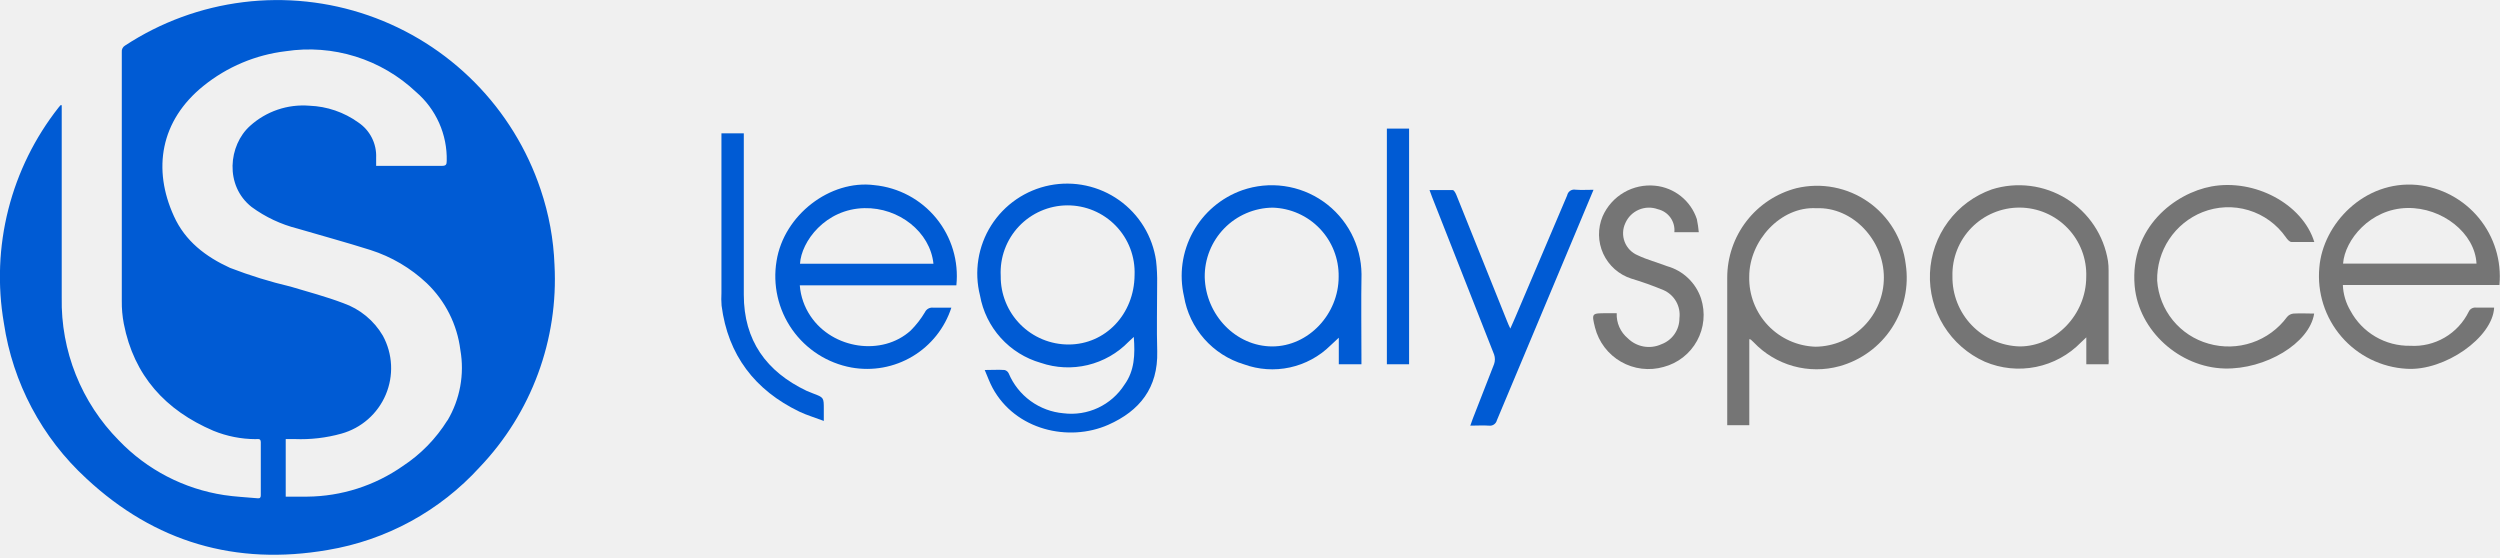
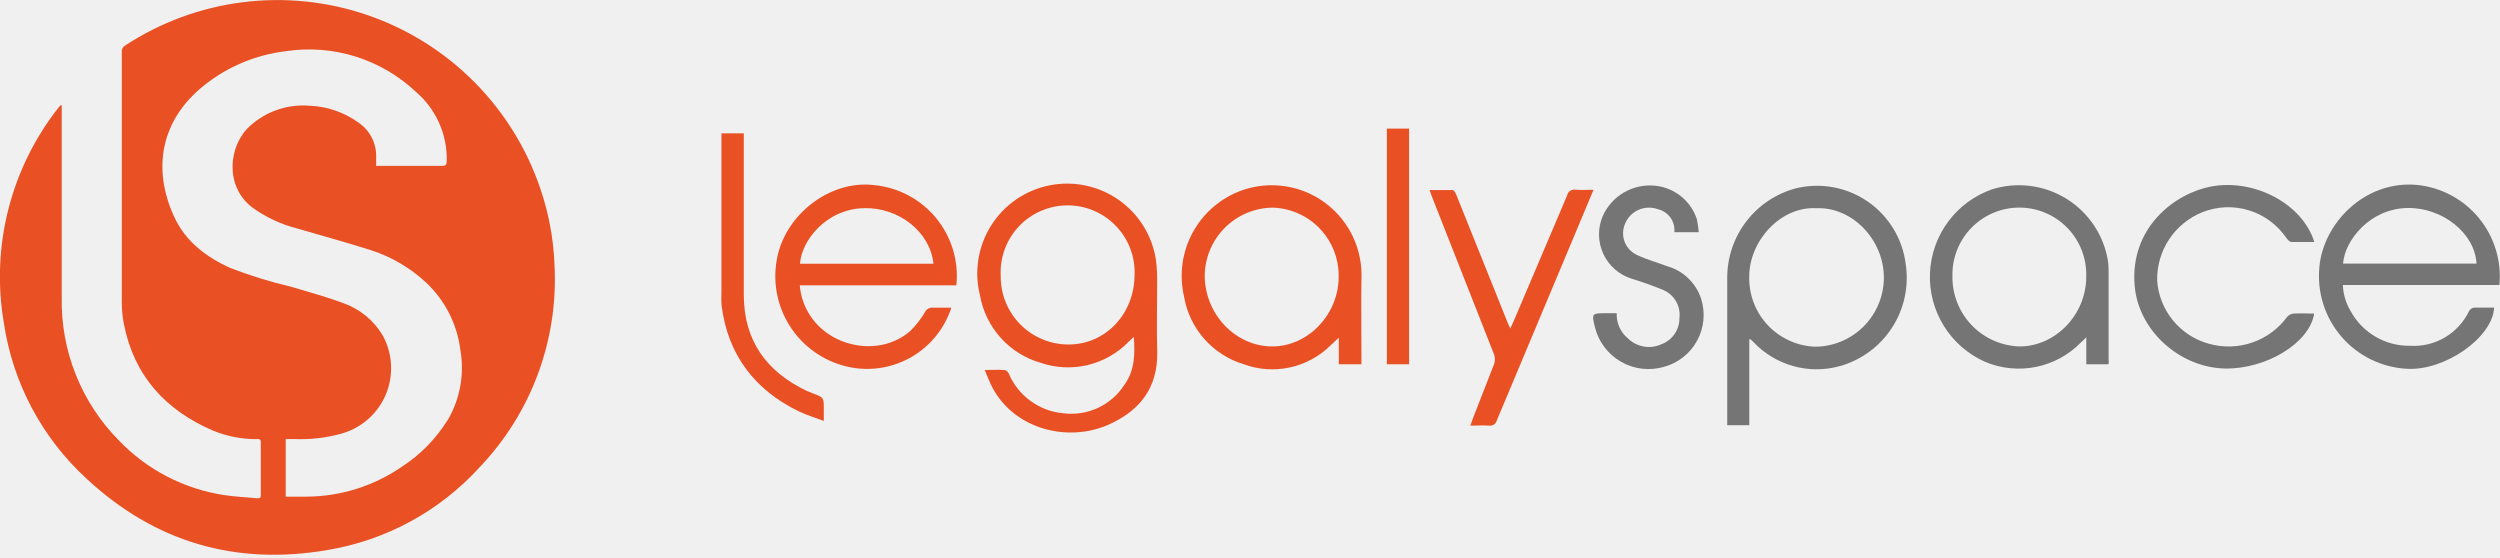
<svg xmlns="http://www.w3.org/2000/svg" width="350" height="78" viewBox="0 0 350 78" fill="none">
-   <path d="M77.631 37.1C77.498 33.505 76.845 29.948 75.691 26.54C73.803 20.9 70.647 15.769 66.464 11.541C62.281 7.313 57.184 4.101 51.565 2.153C45.946 0.205 39.955 -0.428 34.053 0.303C28.151 1.034 22.495 3.109 17.521 6.37C17.361 6.46 17.23 6.595 17.147 6.759C17.063 6.922 17.03 7.107 17.051 7.29V42.15C17.039 43.21 17.133 44.269 17.331 45.31C18.751 52.6 23.161 57.44 29.881 60.31C31.755 61.074 33.758 61.472 35.781 61.48C36.071 61.48 36.511 61.33 36.511 61.91V69.35C36.511 69.66 36.391 69.79 36.081 69.76C34.511 69.61 32.931 69.55 31.371 69.31C25.752 68.453 20.574 65.763 16.641 61.66C14.039 59.03 11.991 55.905 10.617 52.47C9.243 49.035 8.571 45.359 8.641 41.66V14.73H8.471C8.373 14.829 8.283 14.937 8.201 15.05C4.882 19.262 2.485 24.124 1.165 29.321C-0.154 34.518 -0.367 39.935 0.541 45.22C1.785 53.59 5.866 61.279 12.101 67C21.671 75.91 33.001 79.22 45.871 77C54.074 75.634 61.578 71.544 67.171 65.39C70.749 61.635 73.523 57.189 75.321 52.325C77.12 47.46 77.906 42.279 77.631 37.1V37.1ZM62.631 58.86C61.039 61.417 58.91 63.597 56.391 65.25C52.463 67.998 47.795 69.49 43.001 69.53H40.001V61.47H41.271C43.471 61.558 45.671 61.302 47.791 60.71C49.17 60.327 50.445 59.638 51.521 58.694C52.597 57.75 53.446 56.575 54.004 55.257C54.563 53.939 54.817 52.512 54.747 51.082C54.677 49.653 54.285 48.257 53.601 47C52.354 44.871 50.39 43.255 48.061 42.44C45.661 41.53 43.171 40.87 40.701 40.13C37.811 39.449 34.971 38.571 32.201 37.5C28.791 35.94 25.921 33.75 24.351 30.27C21.351 23.71 22.421 16.91 28.491 12.02C31.796 9.355 35.785 7.674 40.001 7.17C43.275 6.673 46.618 6.928 49.779 7.916C52.939 8.904 55.833 10.598 58.241 12.87C59.629 14.06 60.735 15.545 61.479 17.216C62.223 18.886 62.586 20.702 62.541 22.53C62.541 23.03 62.431 23.22 61.881 23.22H52.661V22.07C52.702 21.105 52.494 20.146 52.058 19.285C51.622 18.424 50.972 17.688 50.171 17.15C48.166 15.708 45.779 14.89 43.311 14.8C41.806 14.68 40.292 14.868 38.863 15.355C37.434 15.842 36.12 16.616 35.001 17.63C32.001 20.32 31.411 25.97 35.231 28.98C37.157 30.391 39.337 31.416 41.651 32C45.051 33 48.481 33.93 51.861 35C54.806 35.939 57.503 37.528 59.751 39.65C62.347 42.133 64.007 45.435 64.451 49C65.046 52.396 64.407 55.893 62.651 58.86H62.631ZM162.001 39.71C162.021 38.641 161.971 37.572 161.851 36.51C161.61 34.819 161.027 33.194 160.138 31.736C159.249 30.277 158.072 29.015 156.679 28.026C155.286 27.038 153.706 26.343 152.035 25.985C150.365 25.626 148.639 25.612 146.963 25.942C145.287 26.273 143.696 26.941 142.287 27.907C140.878 28.872 139.68 30.114 138.766 31.558C137.853 33.002 137.243 34.616 136.974 36.303C136.705 37.99 136.782 39.714 137.201 41.37C137.595 43.581 138.602 45.636 140.106 47.303C141.61 48.97 143.552 50.182 145.711 50.8C147.829 51.522 150.108 51.628 152.283 51.106C154.459 50.583 156.442 49.455 158.001 47.85L158.731 47.17C158.921 49.66 158.841 51.9 157.421 53.86C156.524 55.263 155.247 56.384 153.739 57.092C152.231 57.799 150.554 58.066 148.901 57.86C147.234 57.718 145.637 57.123 144.284 56.14C142.93 55.156 141.871 53.822 141.221 52.28C141.167 52.161 141.087 52.056 140.986 51.973C140.886 51.89 140.768 51.831 140.641 51.8C139.791 51.74 138.931 51.8 137.861 51.8C138.281 52.8 138.561 53.56 138.961 54.31C142.161 60.22 149.611 61.91 155.141 59.48C159.561 57.53 162.141 54.29 162.011 49.19C161.921 46 162.001 42.84 162.001 39.71V39.71ZM149.621 48.23C148.362 48.234 147.115 47.988 145.952 47.505C144.789 47.022 143.734 46.313 142.848 45.419C141.962 44.525 141.263 43.463 140.792 42.295C140.32 41.128 140.085 39.879 140.101 38.62C140.035 37.354 140.226 36.087 140.663 34.897C141.101 33.707 141.774 32.618 142.644 31.695C143.514 30.773 144.562 30.037 145.725 29.531C146.887 29.025 148.14 28.759 149.408 28.751C150.676 28.743 151.933 28.992 153.101 29.483C154.27 29.974 155.328 30.697 156.209 31.609C157.091 32.52 157.779 33.6 158.231 34.785C158.683 35.969 158.891 37.233 158.841 38.5C158.801 44 154.751 48.22 149.611 48.23H149.621Z" fill="#005BD4" />
-   <path d="M349.92 39.9H328C328.048 41.169 328.412 42.407 329.06 43.5C329.869 45.009 331.078 46.265 332.554 47.131C334.031 47.998 335.718 48.44 337.43 48.41C339.113 48.511 340.789 48.112 342.246 47.263C343.703 46.415 344.877 45.154 345.62 43.64C345.706 43.451 345.848 43.294 346.027 43.191C346.207 43.087 346.413 43.041 346.62 43.06H349.18C348.98 47.27 342.24 51.96 336.94 51.63C335.192 51.534 333.482 51.086 331.912 50.313C330.342 49.541 328.944 48.459 327.802 47.133C326.66 45.807 325.798 44.264 325.266 42.597C324.735 40.929 324.546 39.172 324.71 37.43C325.21 31.34 331.01 25.21 338.39 25.89C341.771 26.231 344.881 27.895 347.04 30.52C349.2 33.144 350.235 36.516 349.92 39.9V39.9ZM346.71 36.9C346.49 32.63 341.91 29.03 337.03 29.12C331.83 29.21 328.27 33.6 328.03 36.9H346.71Z" fill="#757575" />
-   <path d="M122.421 25.92C116.211 25.12 109.741 30.12 108.721 36.52C108.158 39.885 108.941 43.336 110.899 46.129C112.858 48.922 115.836 50.833 119.191 51.45C122.144 51.983 125.189 51.428 127.764 49.887C130.338 48.346 132.266 45.924 133.191 43.07H130.621C130.39 43.046 130.156 43.095 129.954 43.21C129.751 43.324 129.59 43.499 129.491 43.71C128.935 44.647 128.263 45.511 127.491 46.28C123.491 49.9 116.581 48.87 113.491 44.28C112.615 42.995 112.091 41.502 111.971 39.95H133.891C134.064 38.275 133.904 36.582 133.42 34.969C132.936 33.356 132.139 31.855 131.073 30.551C130.007 29.247 128.694 28.167 127.209 27.372C125.724 26.577 124.097 26.084 122.421 25.92V25.92ZM112.001 36.92C112.181 33.82 115.541 29.26 121.001 29.14C125.851 29.03 130.231 32.48 130.681 36.92H112.001Z" fill="#005BD4" />
-   <path d="M244.902 47.48V59.53H241.813V58.78V38.87C241.811 36 242.764 33.211 244.522 30.942C246.28 28.674 248.743 27.054 251.523 26.34C253.234 25.938 255.011 25.9 256.737 26.231C258.464 26.561 260.101 27.252 261.543 28.258C262.984 29.264 264.198 30.562 265.104 32.068C266.011 33.575 266.589 35.255 266.802 37C267.267 40.102 266.58 43.266 264.87 45.895C263.16 48.525 260.546 50.437 257.522 51.27C255.407 51.849 253.174 51.844 251.061 51.256C248.949 50.668 247.034 49.519 245.523 47.93L245.122 47.55C245.122 47.55 245.062 47.5 244.902 47.48V47.48ZM254.283 29.15C249.283 28.87 244.883 33.72 244.893 38.75C244.836 41.279 245.782 43.728 247.524 45.562C249.267 47.396 251.664 48.466 254.193 48.54C256.736 48.503 259.164 47.467 260.951 45.656C262.737 43.845 263.74 41.404 263.742 38.86C263.742 33.6 259.353 28.94 254.283 29.15Z" fill="#757575" />
-   <path d="M190.612 38.37C190.591 36.375 190.095 34.415 189.167 32.649C188.238 30.884 186.903 29.365 185.271 28.218C183.64 27.071 181.759 26.329 179.783 26.053C177.808 25.776 175.795 25.974 173.912 26.63C170.964 27.674 168.504 29.768 167 32.51C165.497 35.253 165.056 38.453 165.762 41.5C166.132 43.706 167.113 45.765 168.592 47.443C170.071 49.122 171.99 50.354 174.132 51C176.197 51.756 178.435 51.909 180.585 51.442C182.734 50.974 184.707 49.906 186.272 48.36L187.432 47.28V51H190.602V50.07C190.602 46.18 190.542 42.28 190.612 38.37V38.37ZM178.132 48.5C173.012 48.5 168.802 44.09 168.662 38.82C168.644 37.555 168.877 36.299 169.346 35.124C169.815 33.949 170.511 32.878 171.394 31.972C172.278 31.066 173.331 30.344 174.494 29.846C175.657 29.348 176.907 29.084 178.172 29.07C180.672 29.143 183.043 30.198 184.772 32.005C186.501 33.813 187.449 36.228 187.412 38.73C187.422 44 183.162 48.49 178.132 48.5Z" fill="#005BD4" />
-   <path d="M295.193 51H292.083V47.23C291.743 47.56 291.533 47.74 291.343 47.93C289.633 49.688 287.432 50.888 285.027 51.372C282.623 51.856 280.129 51.6 277.873 50.64C275.499 49.578 273.499 47.828 272.13 45.617C270.761 43.405 270.087 40.834 270.195 38.236C270.302 35.638 271.187 33.132 272.734 31.041C274.281 28.951 276.419 27.372 278.873 26.51C280.603 25.968 282.43 25.804 284.229 26.031C286.028 26.257 287.757 26.869 289.299 27.823C290.84 28.777 292.159 30.053 293.164 31.562C294.168 33.071 294.837 34.779 295.123 36.57C295.179 36.994 295.206 37.422 295.203 37.85V50.3C295.243 50.51 295.213 50.72 295.193 51V51ZM273.343 38.69C273.307 41.234 274.275 43.689 276.036 45.525C277.797 47.36 280.21 48.429 282.753 48.5C287.753 48.5 292.063 44.06 292.073 38.78C292.119 37.525 291.913 36.273 291.466 35.099C291.02 33.926 290.341 32.853 289.472 31.947C288.603 31.041 287.56 30.318 286.406 29.822C285.252 29.327 284.01 29.068 282.754 29.062C281.498 29.056 280.254 29.303 279.095 29.787C277.936 30.272 276.887 30.984 276.009 31.882C275.131 32.78 274.442 33.846 273.984 35.015C273.526 36.185 273.308 37.434 273.343 38.69V38.69ZM324.003 33.88H320.813C320.533 33.88 320.213 33.5 320.023 33.22C318.758 31.404 316.918 30.069 314.8 29.43C312.682 28.791 310.41 28.886 308.353 29.7C306.443 30.463 304.811 31.791 303.676 33.507C302.541 35.222 301.958 37.244 302.003 39.3C302.148 41.33 302.916 43.266 304.203 44.843C305.49 46.42 307.233 47.561 309.193 48.11C311.189 48.686 313.313 48.636 315.28 47.968C317.247 47.299 318.961 46.043 320.193 44.37C320.419 44.1 320.742 43.931 321.093 43.9C322.093 43.84 323.013 43.9 323.983 43.9C323.343 48.06 317.163 51.74 311.423 51.59C305.193 51.43 299.423 46.36 298.853 40.04C298.143 31.83 304.513 27.04 309.613 26.1C315.643 25 322.353 28.54 324.003 33.88V33.88Z" fill="#757575" />
-   <path d="M223.093 26.57C222.163 28.8 221.293 30.89 220.413 32.97C216.806 41.603 213.189 50.227 209.563 58.84C209.503 59.08 209.357 59.29 209.152 59.428C208.947 59.567 208.698 59.624 208.453 59.59C207.633 59.53 206.803 59.59 205.843 59.59C205.973 59.23 206.063 58.94 206.173 58.66C207.173 56.1 208.173 53.55 209.173 50.97C209.323 50.536 209.323 50.064 209.173 49.63C206.293 42.297 203.396 34.94 200.483 27.56C200.373 27.29 200.283 27.02 200.133 26.61H203.373C203.573 26.61 203.793 27.05 203.903 27.32C206.276 33.22 208.643 39.113 211.003 45C211.113 45.3 211.253 45.59 211.443 46C211.723 45.36 211.963 44.86 212.173 44.35C214.593 38.67 217.003 33.003 219.403 27.35C219.428 27.22 219.478 27.097 219.551 26.987C219.624 26.877 219.719 26.782 219.828 26.709C219.938 26.636 220.061 26.585 220.191 26.559C220.32 26.533 220.453 26.534 220.583 26.56C221.383 26.62 222.173 26.57 223.093 26.57V26.57Z" fill="#005BD4" />
-   <path d="M226.34 43.85C226.311 44.515 226.435 45.178 226.704 45.787C226.973 46.395 227.379 46.934 227.89 47.36C228.495 47.959 229.267 48.359 230.105 48.51C230.942 48.66 231.805 48.552 232.58 48.2C233.33 47.927 233.977 47.429 234.432 46.773C234.886 46.118 235.127 45.338 235.12 44.54C235.222 43.731 235.059 42.91 234.655 42.202C234.251 41.493 233.628 40.935 232.88 40.61C231.406 39.996 229.9 39.459 228.37 39C227.512 38.723 226.72 38.27 226.046 37.671C225.372 37.072 224.83 36.339 224.453 35.519C224.077 34.7 223.876 33.81 223.861 32.908C223.847 32.007 224.02 31.111 224.37 30.28C224.986 28.881 226.029 27.714 227.349 26.945C228.67 26.176 230.2 25.845 231.72 26C233.042 26.131 234.298 26.643 235.335 27.474C236.371 28.304 237.145 29.418 237.56 30.68C237.685 31.284 237.775 31.895 237.83 32.51H234.41C234.482 31.784 234.288 31.057 233.863 30.464C233.437 29.872 232.811 29.454 232.1 29.29C231.237 28.974 230.286 28.998 229.441 29.358C228.595 29.719 227.919 30.388 227.55 31.23C227.357 31.638 227.249 32.081 227.232 32.532C227.215 32.984 227.289 33.434 227.451 33.855C227.612 34.277 227.858 34.661 228.172 34.985C228.487 35.309 228.864 35.566 229.28 35.74C230.6 36.37 232.03 36.74 233.41 37.27C234.51 37.581 235.517 38.156 236.343 38.946C237.17 39.736 237.79 40.715 238.15 41.8C238.462 42.772 238.573 43.797 238.476 44.813C238.379 45.83 238.077 46.816 237.586 47.711C237.096 48.606 236.429 49.392 235.625 50.022C234.821 50.651 233.897 51.109 232.91 51.37C231.917 51.655 230.876 51.737 229.85 51.613C228.824 51.488 227.834 51.158 226.937 50.643C226.041 50.129 225.257 49.439 224.633 48.616C224.008 47.792 223.555 46.852 223.3 45.85C222.81 43.85 222.84 43.85 224.9 43.85H226.34Z" fill="#757575" />
-   <path d="M101.002 18.67H104.132V41.27C104.132 47.65 107.272 52.02 112.932 54.72C113.222 54.85 113.522 54.97 113.822 55.08C115.332 55.65 115.332 55.65 115.332 57.28V58.93C114.072 58.45 112.952 58.13 111.912 57.63C105.692 54.63 101.912 49.72 101.022 42.79C100.974 42.194 100.968 41.596 101.002 41V19.56V18.67V18.67ZM197.272 51H194.162V18H197.272V51Z" fill="#005BD4" />
+   <g clip-path="url(#clip0_783_2546)">
+     <path d="M77.631 37.1C77.498 33.505 76.845 29.948 75.691 26.54C73.803 20.9 70.647 15.769 66.464 11.541C62.281 7.313 57.184 4.101 51.565 2.153C45.946 0.205 39.955 -0.428 34.053 0.303C28.151 1.034 22.495 3.109 17.521 6.37C17.361 6.46 17.23 6.595 17.147 6.759C17.063 6.922 17.03 7.107 17.051 7.29V42.15C17.039 43.21 17.133 44.269 17.331 45.31C18.751 52.6 23.161 57.44 29.881 60.31C31.755 61.074 33.758 61.472 35.781 61.48C36.071 61.48 36.511 61.33 36.511 61.91V69.35C36.511 69.66 36.391 69.79 36.081 69.76C34.511 69.61 32.931 69.55 31.371 69.31C25.752 68.453 20.574 65.763 16.641 61.66C14.039 59.03 11.991 55.905 10.617 52.47C9.243 49.035 8.571 45.359 8.641 41.66V14.73H8.471C8.373 14.829 8.283 14.937 8.201 15.05C4.882 19.262 2.485 24.124 1.165 29.321C-0.154 34.518 -0.367 39.935 0.541 45.22C1.785 53.59 5.866 61.279 12.101 67C21.671 75.91 33.001 79.22 45.871 77C54.074 75.634 61.578 71.544 67.171 65.39C70.749 61.635 73.523 57.189 75.321 52.325C77.12 47.46 77.906 42.279 77.631 37.1V37.1ZM62.631 58.86C61.039 61.417 58.91 63.597 56.391 65.25C52.463 67.998 47.795 69.49 43.001 69.53H40.001V61.47H41.271C43.471 61.558 45.671 61.302 47.791 60.71C49.17 60.327 50.445 59.638 51.521 58.694C52.597 57.75 53.446 56.575 54.004 55.257C54.563 53.939 54.817 52.512 54.747 51.082C54.677 49.653 54.285 48.257 53.601 47C52.354 44.871 50.39 43.255 48.061 42.44C45.661 41.53 43.171 40.87 40.701 40.13C37.811 39.449 34.971 38.571 32.201 37.5C28.791 35.94 25.921 33.75 24.351 30.27C21.351 23.71 22.421 16.91 28.491 12.02C31.796 9.355 35.785 7.674 40.001 7.17C43.275 6.673 46.618 6.928 49.779 7.916C52.939 8.904 55.833 10.598 58.241 12.87C59.629 14.06 60.735 15.545 61.479 17.216C62.223 18.886 62.586 20.702 62.541 22.53C62.541 23.03 62.431 23.22 61.881 23.22H52.661V22.07C52.702 21.105 52.494 20.146 52.058 19.285C51.622 18.424 50.972 17.688 50.171 17.15C48.166 15.708 45.779 14.89 43.311 14.8C41.806 14.68 40.292 14.868 38.863 15.355C37.434 15.842 36.12 16.616 35.001 17.63C32.001 20.32 31.411 25.97 35.231 28.98C37.157 30.391 39.337 31.416 41.651 32C45.051 33 48.481 33.93 51.861 35C54.806 35.939 57.503 37.528 59.751 39.65C62.347 42.133 64.007 45.435 64.451 49C65.046 52.396 64.407 55.893 62.651 58.86H62.631ZM162.001 39.71C162.021 38.641 161.971 37.572 161.851 36.51C161.61 34.819 161.027 33.194 160.138 31.736C159.249 30.277 158.072 29.015 156.679 28.026C155.286 27.038 153.706 26.343 152.035 25.985C150.365 25.626 148.639 25.612 146.963 25.942C145.287 26.273 143.696 26.941 142.287 27.907C140.878 28.872 139.68 30.114 138.766 31.558C137.853 33.002 137.243 34.616 136.974 36.303C136.705 37.99 136.782 39.714 137.201 41.37C137.595 43.581 138.602 45.636 140.106 47.303C141.61 48.97 143.552 50.182 145.711 50.8C147.829 51.522 150.108 51.628 152.283 51.106C154.459 50.583 156.442 49.455 158.001 47.85L158.731 47.17C158.921 49.66 158.841 51.9 157.421 53.86C156.524 55.263 155.247 56.384 153.739 57.092C152.231 57.799 150.554 58.066 148.901 57.86C147.234 57.718 145.637 57.123 144.284 56.14C142.93 55.156 141.871 53.822 141.221 52.28C141.167 52.161 141.087 52.056 140.986 51.973C140.886 51.89 140.768 51.831 140.641 51.8C139.791 51.74 138.931 51.8 137.861 51.8C138.281 52.8 138.561 53.56 138.961 54.31C142.161 60.22 149.611 61.91 155.141 59.48C159.561 57.53 162.141 54.29 162.011 49.19C161.921 46 162.001 42.84 162.001 39.71V39.71ZM149.621 48.23C148.362 48.234 147.115 47.988 145.952 47.505C144.789 47.022 143.734 46.313 142.848 45.419C141.962 44.525 141.263 43.463 140.792 42.295C140.32 41.128 140.085 39.879 140.101 38.62C140.035 37.354 140.226 36.087 140.663 34.897C141.101 33.707 141.774 32.618 142.644 31.695C143.514 30.773 144.562 30.037 145.725 29.531C146.887 29.025 148.14 28.759 149.408 28.751C150.676 28.743 151.933 28.992 153.101 29.483C154.27 29.974 155.328 30.697 156.209 31.609C157.091 32.52 157.779 33.6 158.231 34.785C158.683 35.969 158.891 37.233 158.841 38.5C158.801 44 154.751 48.22 149.611 48.23H149.621Z" fill="#E95125" />
+     <path d="M349.92 39.9H328C328.048 41.169 328.412 42.407 329.06 43.5C329.869 45.009 331.078 46.265 332.554 47.131C334.031 47.998 335.718 48.44 337.43 48.41C339.113 48.511 340.789 48.112 342.246 47.263C343.703 46.415 344.877 45.154 345.62 43.64C345.706 43.451 345.848 43.294 346.027 43.191C346.207 43.087 346.413 43.041 346.62 43.06H349.18C348.98 47.27 342.24 51.96 336.94 51.63C335.192 51.534 333.482 51.086 331.912 50.313C330.342 49.541 328.944 48.459 327.802 47.133C326.66 45.807 325.798 44.264 325.266 42.597C324.735 40.929 324.546 39.172 324.71 37.43C325.21 31.34 331.01 25.21 338.39 25.89C341.771 26.231 344.881 27.895 347.04 30.52C349.2 33.144 350.235 36.516 349.92 39.9V39.9ZM346.71 36.9C346.49 32.63 341.91 29.03 337.03 29.12C331.83 29.21 328.27 33.6 328.03 36.9H346.71Z" fill="#757575" />
+     <path d="M122.421 25.92C116.211 25.12 109.741 30.12 108.721 36.52C108.158 39.885 108.941 43.336 110.899 46.129C112.858 48.922 115.836 50.833 119.191 51.45C122.144 51.983 125.189 51.428 127.764 49.887C130.338 48.346 132.266 45.924 133.191 43.07H130.621C130.39 43.046 130.156 43.095 129.954 43.21C129.751 43.324 129.59 43.499 129.491 43.71C128.935 44.647 128.263 45.511 127.491 46.28C123.491 49.9 116.581 48.87 113.491 44.28C112.615 42.995 112.091 41.502 111.971 39.95H133.891C134.064 38.275 133.904 36.582 133.42 34.969C132.936 33.356 132.139 31.855 131.073 30.551C130.007 29.247 128.694 28.167 127.209 27.372C125.724 26.577 124.097 26.084 122.421 25.92V25.92ZM112.001 36.92C112.181 33.82 115.541 29.26 121.001 29.14C125.851 29.03 130.231 32.48 130.681 36.92H112.001Z" fill="#E95125" />
+     <path d="M244.902 47.48V59.53H241.813V58.78V38.87C241.811 36 242.764 33.211 244.522 30.942C246.28 28.674 248.743 27.054 251.523 26.34C253.234 25.938 255.011 25.9 256.737 26.231C258.464 26.561 260.101 27.252 261.543 28.258C262.984 29.264 264.198 30.562 265.104 32.068C266.011 33.575 266.589 35.255 266.802 37C267.267 40.102 266.58 43.266 264.87 45.895C263.16 48.525 260.546 50.437 257.522 51.27C255.407 51.849 253.174 51.844 251.061 51.256C248.949 50.668 247.034 49.519 245.523 47.93L245.122 47.55C245.122 47.55 245.062 47.5 244.902 47.48V47.48ZM254.283 29.15C249.283 28.87 244.883 33.72 244.893 38.75C244.836 41.279 245.782 43.728 247.524 45.562C249.267 47.396 251.664 48.466 254.193 48.54C256.736 48.503 259.164 47.467 260.951 45.656C262.737 43.845 263.74 41.404 263.742 38.86C263.742 33.6 259.353 28.94 254.283 29.15Z" fill="#757575" />
+     <path d="M190.612 38.37C190.591 36.375 190.095 34.415 189.167 32.649C188.238 30.884 186.903 29.365 185.271 28.218C183.64 27.071 181.759 26.329 179.783 26.053C177.808 25.776 175.795 25.974 173.912 26.63C170.964 27.674 168.504 29.768 167 32.51C165.497 35.253 165.056 38.453 165.762 41.5C166.132 43.706 167.113 45.765 168.592 47.443C170.071 49.122 171.99 50.354 174.132 51C176.197 51.756 178.435 51.909 180.585 51.442C182.734 50.974 184.707 49.906 186.272 48.36L187.432 47.28V51H190.602V50.07C190.602 46.18 190.542 42.28 190.612 38.37V38.37ZM178.132 48.5C173.012 48.5 168.802 44.09 168.662 38.82C168.644 37.555 168.877 36.299 169.346 35.124C169.815 33.949 170.511 32.878 171.394 31.972C172.278 31.066 173.331 30.344 174.494 29.846C175.657 29.348 176.907 29.084 178.172 29.07C180.672 29.143 183.043 30.198 184.772 32.005C186.501 33.813 187.449 36.228 187.412 38.73C187.422 44 183.162 48.49 178.132 48.5Z" fill="#E95125" />
+     <path d="M295.193 51H292.083V47.23C291.743 47.56 291.533 47.74 291.343 47.93C289.633 49.688 287.432 50.888 285.027 51.372C282.623 51.856 280.129 51.6 277.873 50.64C275.499 49.578 273.499 47.828 272.13 45.617C270.761 43.405 270.087 40.834 270.195 38.236C270.302 35.638 271.187 33.132 272.734 31.041C274.281 28.951 276.419 27.372 278.873 26.51C280.603 25.968 282.43 25.804 284.229 26.031C286.028 26.257 287.757 26.869 289.299 27.823C290.84 28.777 292.159 30.053 293.164 31.562C294.168 33.071 294.837 34.779 295.123 36.57C295.179 36.994 295.206 37.422 295.203 37.85V50.3C295.243 50.51 295.213 50.72 295.193 51V51ZM273.343 38.69C273.307 41.234 274.275 43.689 276.036 45.525C277.797 47.36 280.21 48.429 282.753 48.5C287.753 48.5 292.063 44.06 292.073 38.78C292.119 37.525 291.913 36.273 291.466 35.099C291.02 33.926 290.341 32.853 289.472 31.947C288.603 31.041 287.56 30.318 286.406 29.822C285.252 29.327 284.01 29.068 282.754 29.062C281.498 29.056 280.254 29.303 279.095 29.787C277.936 30.272 276.887 30.984 276.009 31.882C275.131 32.78 274.442 33.846 273.984 35.015C273.526 36.185 273.308 37.434 273.343 38.69V38.69ZM324.003 33.88H320.813C320.533 33.88 320.213 33.5 320.023 33.22C318.758 31.404 316.918 30.069 314.8 29.43C312.682 28.791 310.41 28.886 308.353 29.7C306.443 30.463 304.811 31.791 303.676 33.507C302.541 35.222 301.958 37.244 302.003 39.3C302.148 41.33 302.916 43.266 304.203 44.843C305.49 46.42 307.233 47.561 309.193 48.11C311.189 48.686 313.313 48.636 315.28 47.968C317.247 47.299 318.961 46.043 320.193 44.37C320.419 44.1 320.742 43.931 321.093 43.9C322.093 43.84 323.013 43.9 323.983 43.9C323.343 48.06 317.163 51.74 311.423 51.59C305.193 51.43 299.423 46.36 298.853 40.04C298.143 31.83 304.513 27.04 309.613 26.1C315.643 25 322.353 28.54 324.003 33.88V33.88Z" fill="#757575" />
+     <path d="M223.093 26.57C222.163 28.8 221.293 30.89 220.413 32.97C216.806 41.603 213.189 50.227 209.563 58.84C209.503 59.08 209.357 59.29 209.152 59.428C208.947 59.567 208.698 59.624 208.453 59.59C207.633 59.53 206.803 59.59 205.843 59.59C205.973 59.23 206.063 58.94 206.173 58.66C207.173 56.1 208.173 53.55 209.173 50.97C209.323 50.536 209.323 50.064 209.173 49.63C206.293 42.297 203.396 34.94 200.483 27.56C200.373 27.29 200.283 27.02 200.133 26.61H203.373C203.573 26.61 203.793 27.05 203.903 27.32C206.276 33.22 208.643 39.113 211.003 45C211.113 45.3 211.253 45.59 211.443 46C211.723 45.36 211.963 44.86 212.173 44.35C214.593 38.67 217.003 33.003 219.403 27.35C219.428 27.22 219.478 27.097 219.551 26.987C219.624 26.877 219.719 26.782 219.828 26.709C219.938 26.636 220.061 26.585 220.191 26.559C220.32 26.533 220.453 26.534 220.583 26.56C221.383 26.62 222.173 26.57 223.093 26.57V26.57Z" fill="#E95125" />
+     <path d="M226.34 43.85C226.311 44.515 226.435 45.178 226.704 45.787C226.973 46.395 227.379 46.934 227.89 47.36C228.495 47.959 229.267 48.359 230.105 48.51C230.942 48.66 231.805 48.552 232.58 48.2C233.33 47.927 233.977 47.429 234.432 46.773C234.886 46.118 235.127 45.338 235.12 44.54C235.222 43.731 235.059 42.91 234.655 42.202C234.251 41.493 233.628 40.935 232.88 40.61C231.406 39.996 229.9 39.459 228.37 39C227.512 38.723 226.72 38.27 226.046 37.671C225.372 37.072 224.83 36.339 224.453 35.519C224.077 34.7 223.876 33.81 223.861 32.908C223.847 32.007 224.02 31.111 224.37 30.28C224.986 28.881 226.029 27.714 227.349 26.945C228.67 26.176 230.2 25.845 231.72 26C233.042 26.131 234.298 26.643 235.335 27.474C236.371 28.304 237.145 29.418 237.56 30.68C237.685 31.284 237.775 31.895 237.83 32.51H234.41C234.482 31.784 234.288 31.057 233.863 30.464C233.437 29.872 232.811 29.454 232.1 29.29C231.237 28.974 230.286 28.998 229.441 29.358C228.595 29.719 227.919 30.388 227.55 31.23C227.357 31.638 227.249 32.081 227.232 32.532C227.215 32.984 227.289 33.434 227.451 33.855C227.612 34.277 227.858 34.661 228.172 34.985C228.487 35.309 228.864 35.566 229.28 35.74C230.6 36.37 232.03 36.74 233.41 37.27C234.51 37.581 235.517 38.156 236.343 38.946C237.17 39.736 237.79 40.715 238.15 41.8C238.462 42.772 238.573 43.797 238.476 44.813C238.379 45.83 238.077 46.816 237.586 47.711C237.096 48.606 236.429 49.392 235.625 50.022C234.821 50.651 233.897 51.109 232.91 51.37C231.917 51.655 230.876 51.737 229.85 51.613C228.824 51.488 227.834 51.158 226.937 50.643C226.041 50.129 225.257 49.439 224.633 48.616C224.008 47.792 223.555 46.852 223.3 45.85C222.81 43.85 222.84 43.85 224.9 43.85H226.34Z" fill="#757575" />
+     <path d="M101.002 18.67H104.132V41.27C104.132 47.65 107.272 52.02 112.932 54.72C113.222 54.85 113.522 54.97 113.822 55.08C115.332 55.65 115.332 55.65 115.332 57.28V58.93C114.072 58.45 112.952 58.13 111.912 57.63C105.692 54.63 101.912 49.72 101.022 42.79C100.974 42.194 100.968 41.596 101.002 41V19.56V18.67V18.67ZM197.272 51H194.162V18H197.272V51Z" fill="#E95125" />
+   </g>
+   <defs>
+     <clipPath id="clip0_783_2546">
+       <rect width="350" height="77.68" fill="white" />
+     </clipPath>
+   </defs>
</svg>
